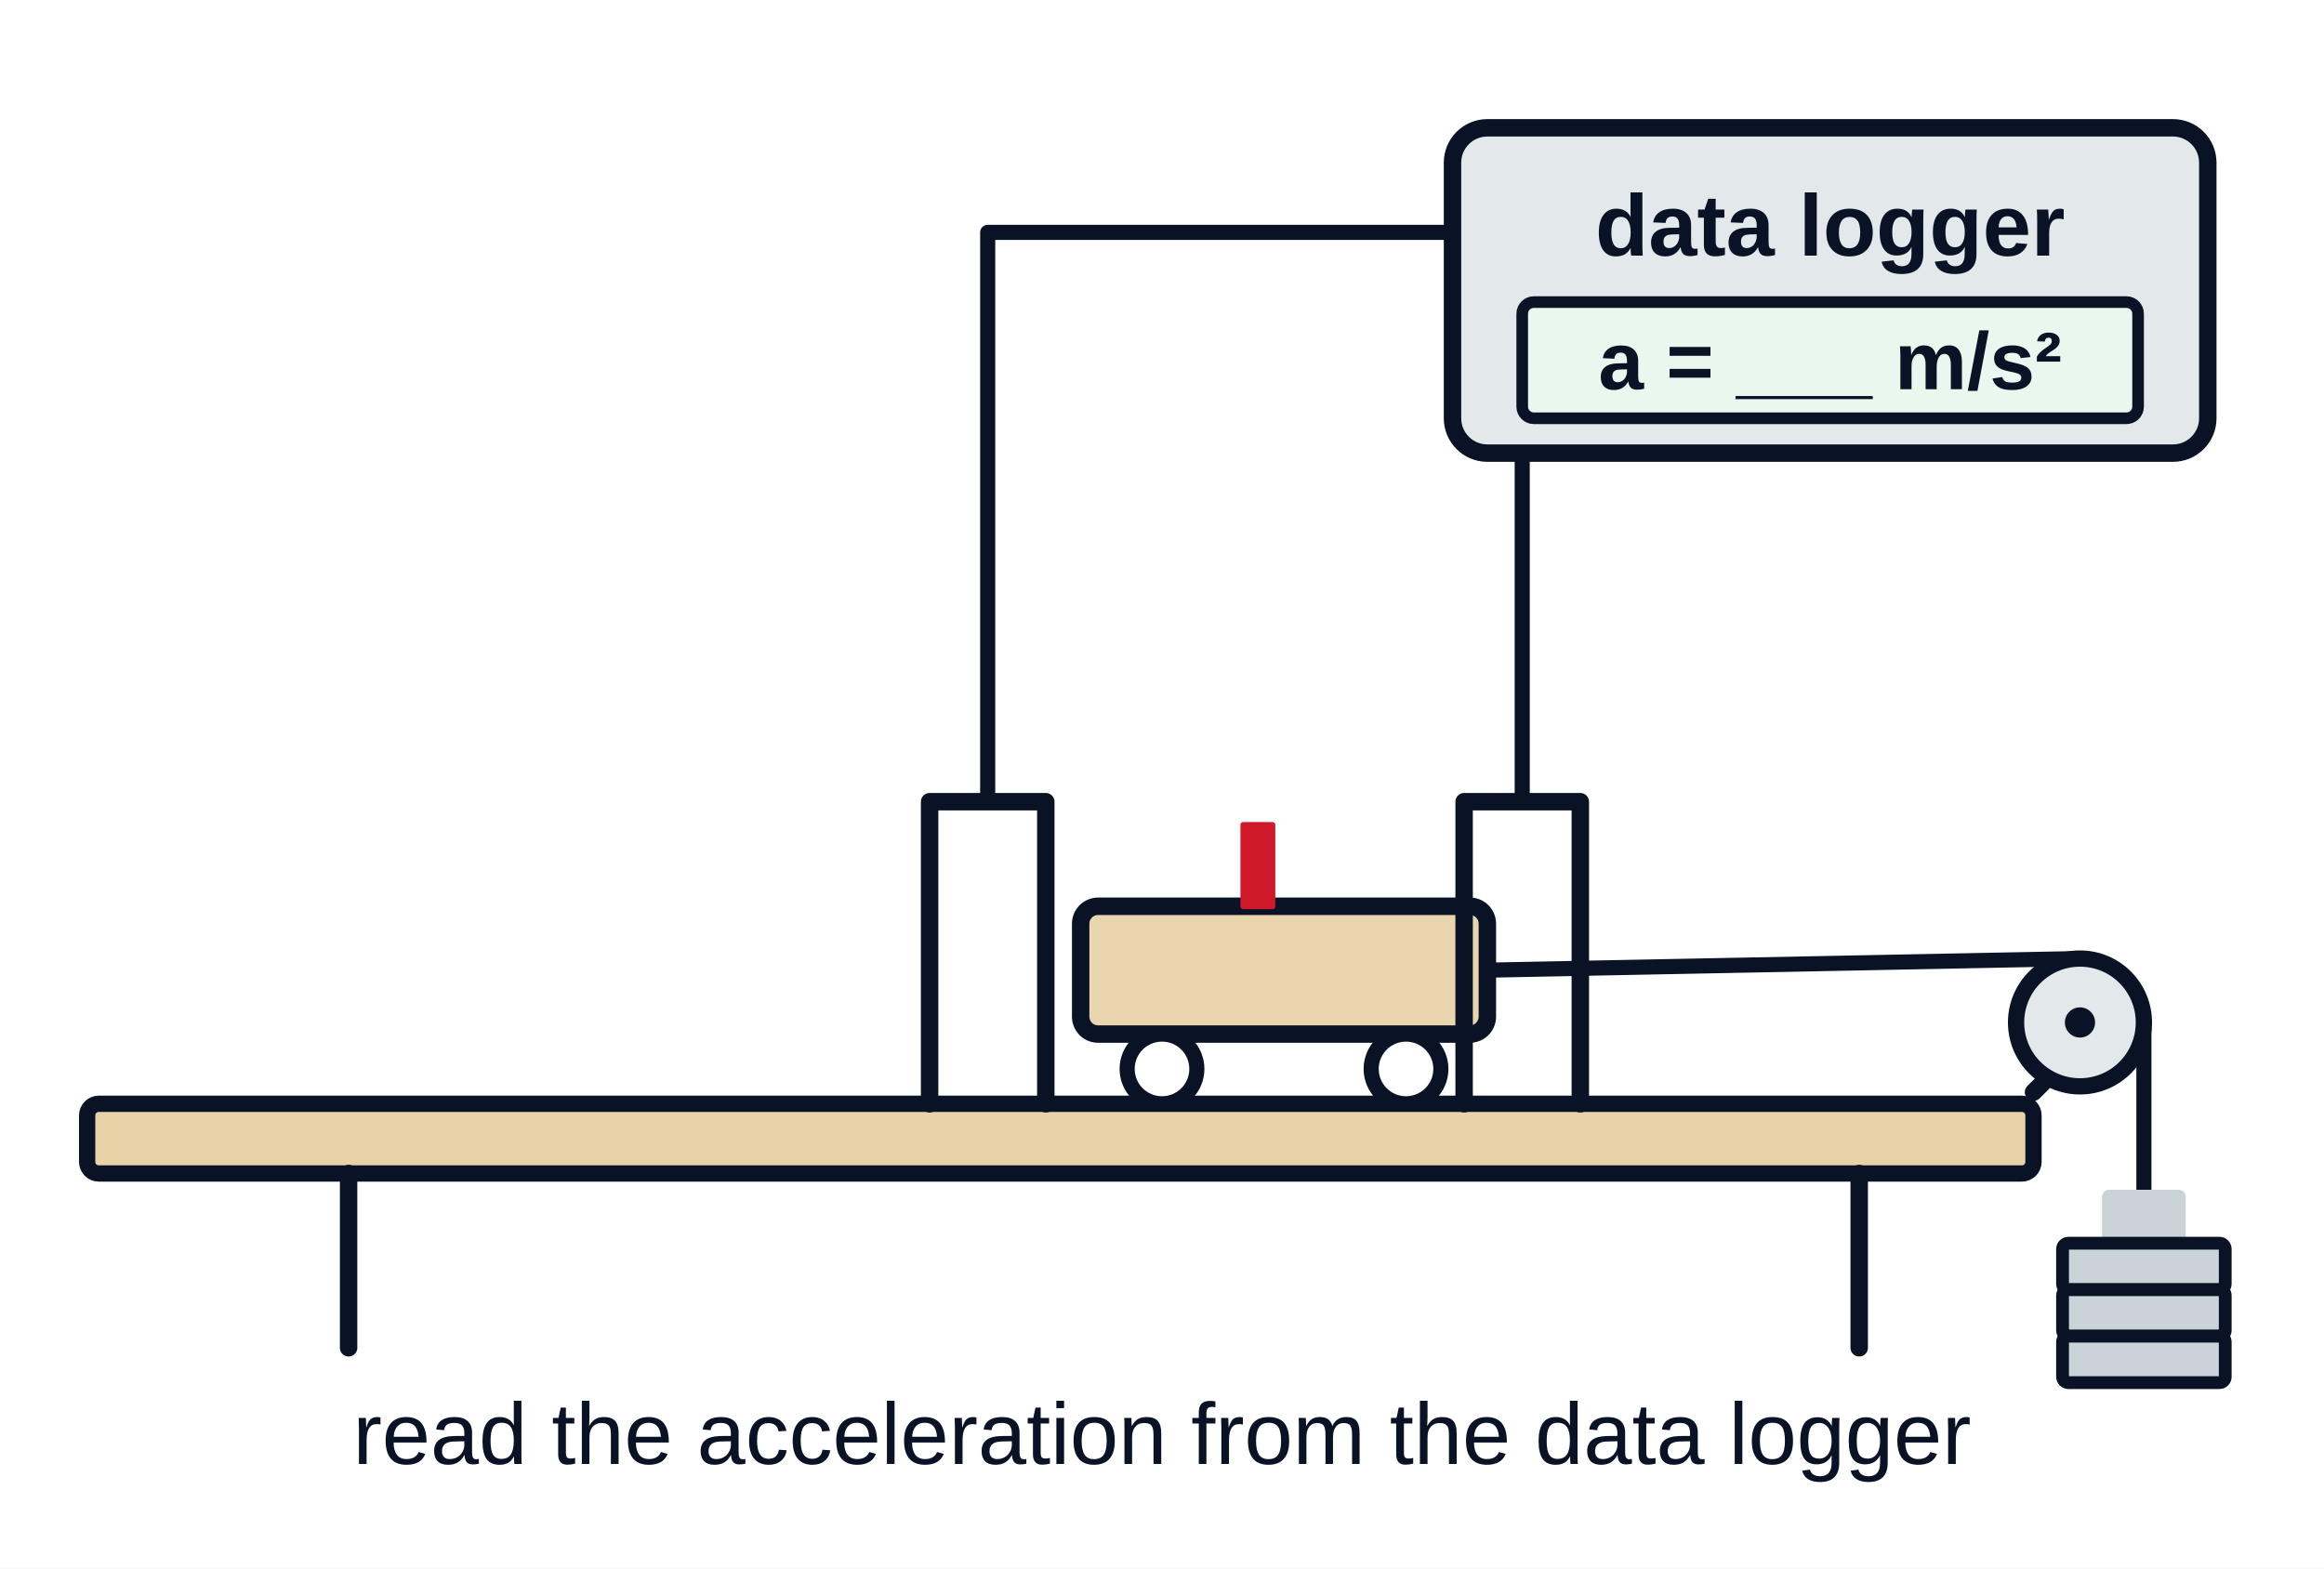
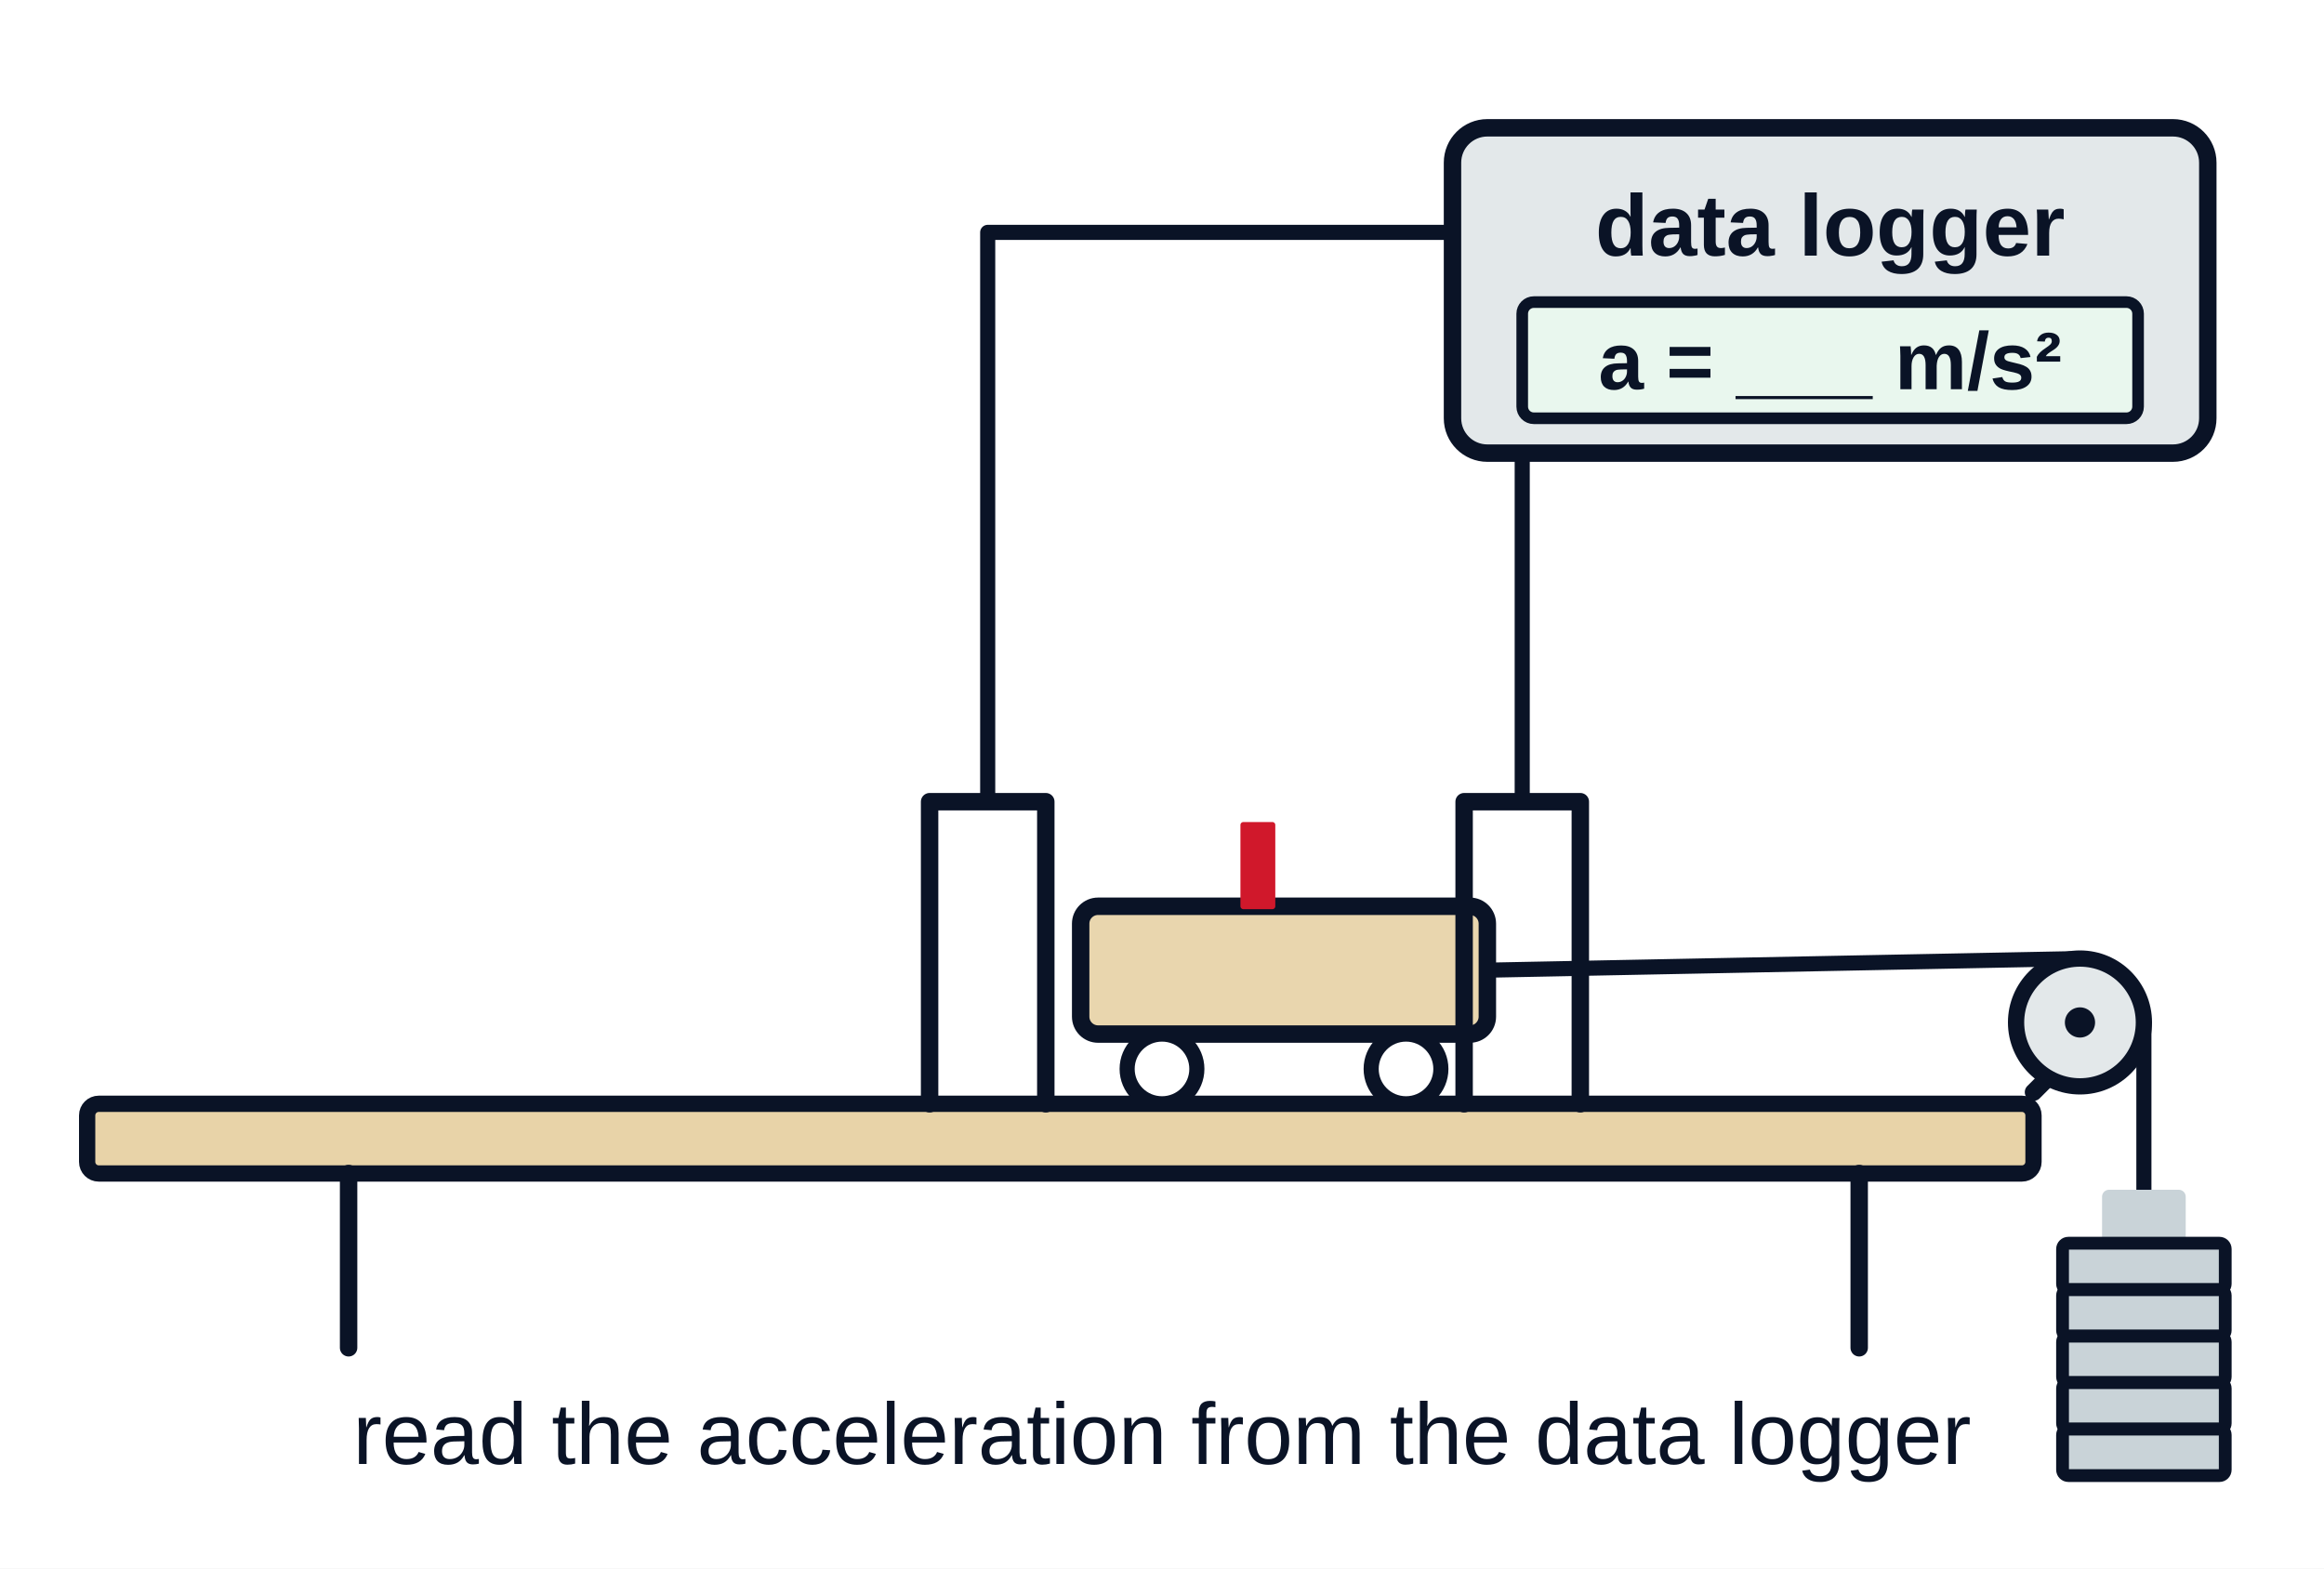
<svg xmlns="http://www.w3.org/2000/svg" viewBox="0 0 400 270" width="400" height="270" role="img" font-family="Arial, Helvetica, sans-serif" fill="none" stroke="#0a1326" stroke-width="3.2" stroke-linecap="round" stroke-linejoin="round">
  <rect width="400" height="270" fill="#ffffff" stroke="none" />
  <rect x="15" y="190" width="335" height="12" fill="#e8d3a8" stroke="#0a1326" stroke-width="2.8" rx="2" />
  <line x1="60" y1="202" x2="60" y2="232" stroke="#0a1326" stroke-width="3" />
  <line x1="320" y1="202" x2="320" y2="232" stroke="#0a1326" stroke-width="3" />
  <line x1="350" y1="188" x2="358" y2="180" stroke="#0a1326" stroke-width="3" />
  <circle cx="358" cy="176" r="11" fill="#e3e8ea" stroke="#0a1326" stroke-width="2.8" />
  <circle cx="358" cy="176" r="2.6" fill="#0a1326" stroke="none" />
  <rect x="186" y="156" width="70" height="22" fill="#e9d6ae" stroke="#0a1326" stroke-width="3" rx="3" />
  <circle cx="200" cy="184" r="6" fill="#ffffff" stroke="#0a1326" stroke-width="2.6" />
  <circle cx="242" cy="184" r="6" fill="#ffffff" stroke="#0a1326" stroke-width="2.6" />
  <line x1="256" y1="167" x2="358" y2="165" stroke="#0a1326" stroke-width="2.6" />
  <line x1="369" y1="176" x2="369" y2="206" stroke="#0a1326" stroke-width="2.6" />
  <path d="M363 206 h12 v8 h-12 Z" stroke="#c9d3d8" stroke-width="2.4" fill="#c9d3d8" />
  <rect x="355" y="214" width="28" height="8" fill="#c9d3d8" stroke="#0a1326" stroke-width="2.2" rx="1" />
  <rect x="355" y="222" width="28" height="8" fill="#c9d3d8" stroke="#0a1326" stroke-width="2.2" rx="1" />
  <rect x="355" y="230" width="28" height="8" fill="#c9d3d8" stroke="#0a1326" stroke-width="2.2" rx="1" />
+   <rect x="355" y="238" width="28" height="8" fill="#c9d3d8" stroke="#0a1326" stroke-width="2.2" rx="1" />
+   <rect x="355" y="246" width="28" height="8" fill="#c9d3d8" stroke="#0a1326" stroke-width="2.2" rx="1" />
  <path d="M160 190 V138 H180 V190" stroke="#0a1326" stroke-width="3" fill="none" />
  <path d="M252 190 V138 H272 V190" stroke="#0a1326" stroke-width="3" fill="none" />
  <rect x="214" y="142" width="5" height="14" fill="#d0182b" stroke="#d0182b" stroke-width="1" />
  <rect x="250" y="22" width="130" height="56" fill="#e3e8ea" stroke="#0a1326" stroke-width="3" rx="6" />
  <text x="315" y="44" text-anchor="middle" font-size="15" font-weight="700" fill="#0a1326" stroke="none">data logger</text>
  <rect x="262" y="52" width="106" height="20" fill="#e9f7ee" stroke="#0a1326" stroke-width="2" rx="2" />
  <text x="315" y="67" text-anchor="middle" font-size="14" font-weight="700" fill="#0a1326" stroke="none">a = ___ m/s²</text>
  <path d="M170 138 V40 H250" stroke="#0a1326" stroke-width="2.6" fill="none" />
  <path d="M262 138 V78" stroke="#0a1326" stroke-width="2.6" fill="none" />
  <text x="200" y="252" text-anchor="middle" font-size="15" font-weight="400" fill="#0a1326" stroke="none">read the acceleration from the data logger</text>
</svg>
